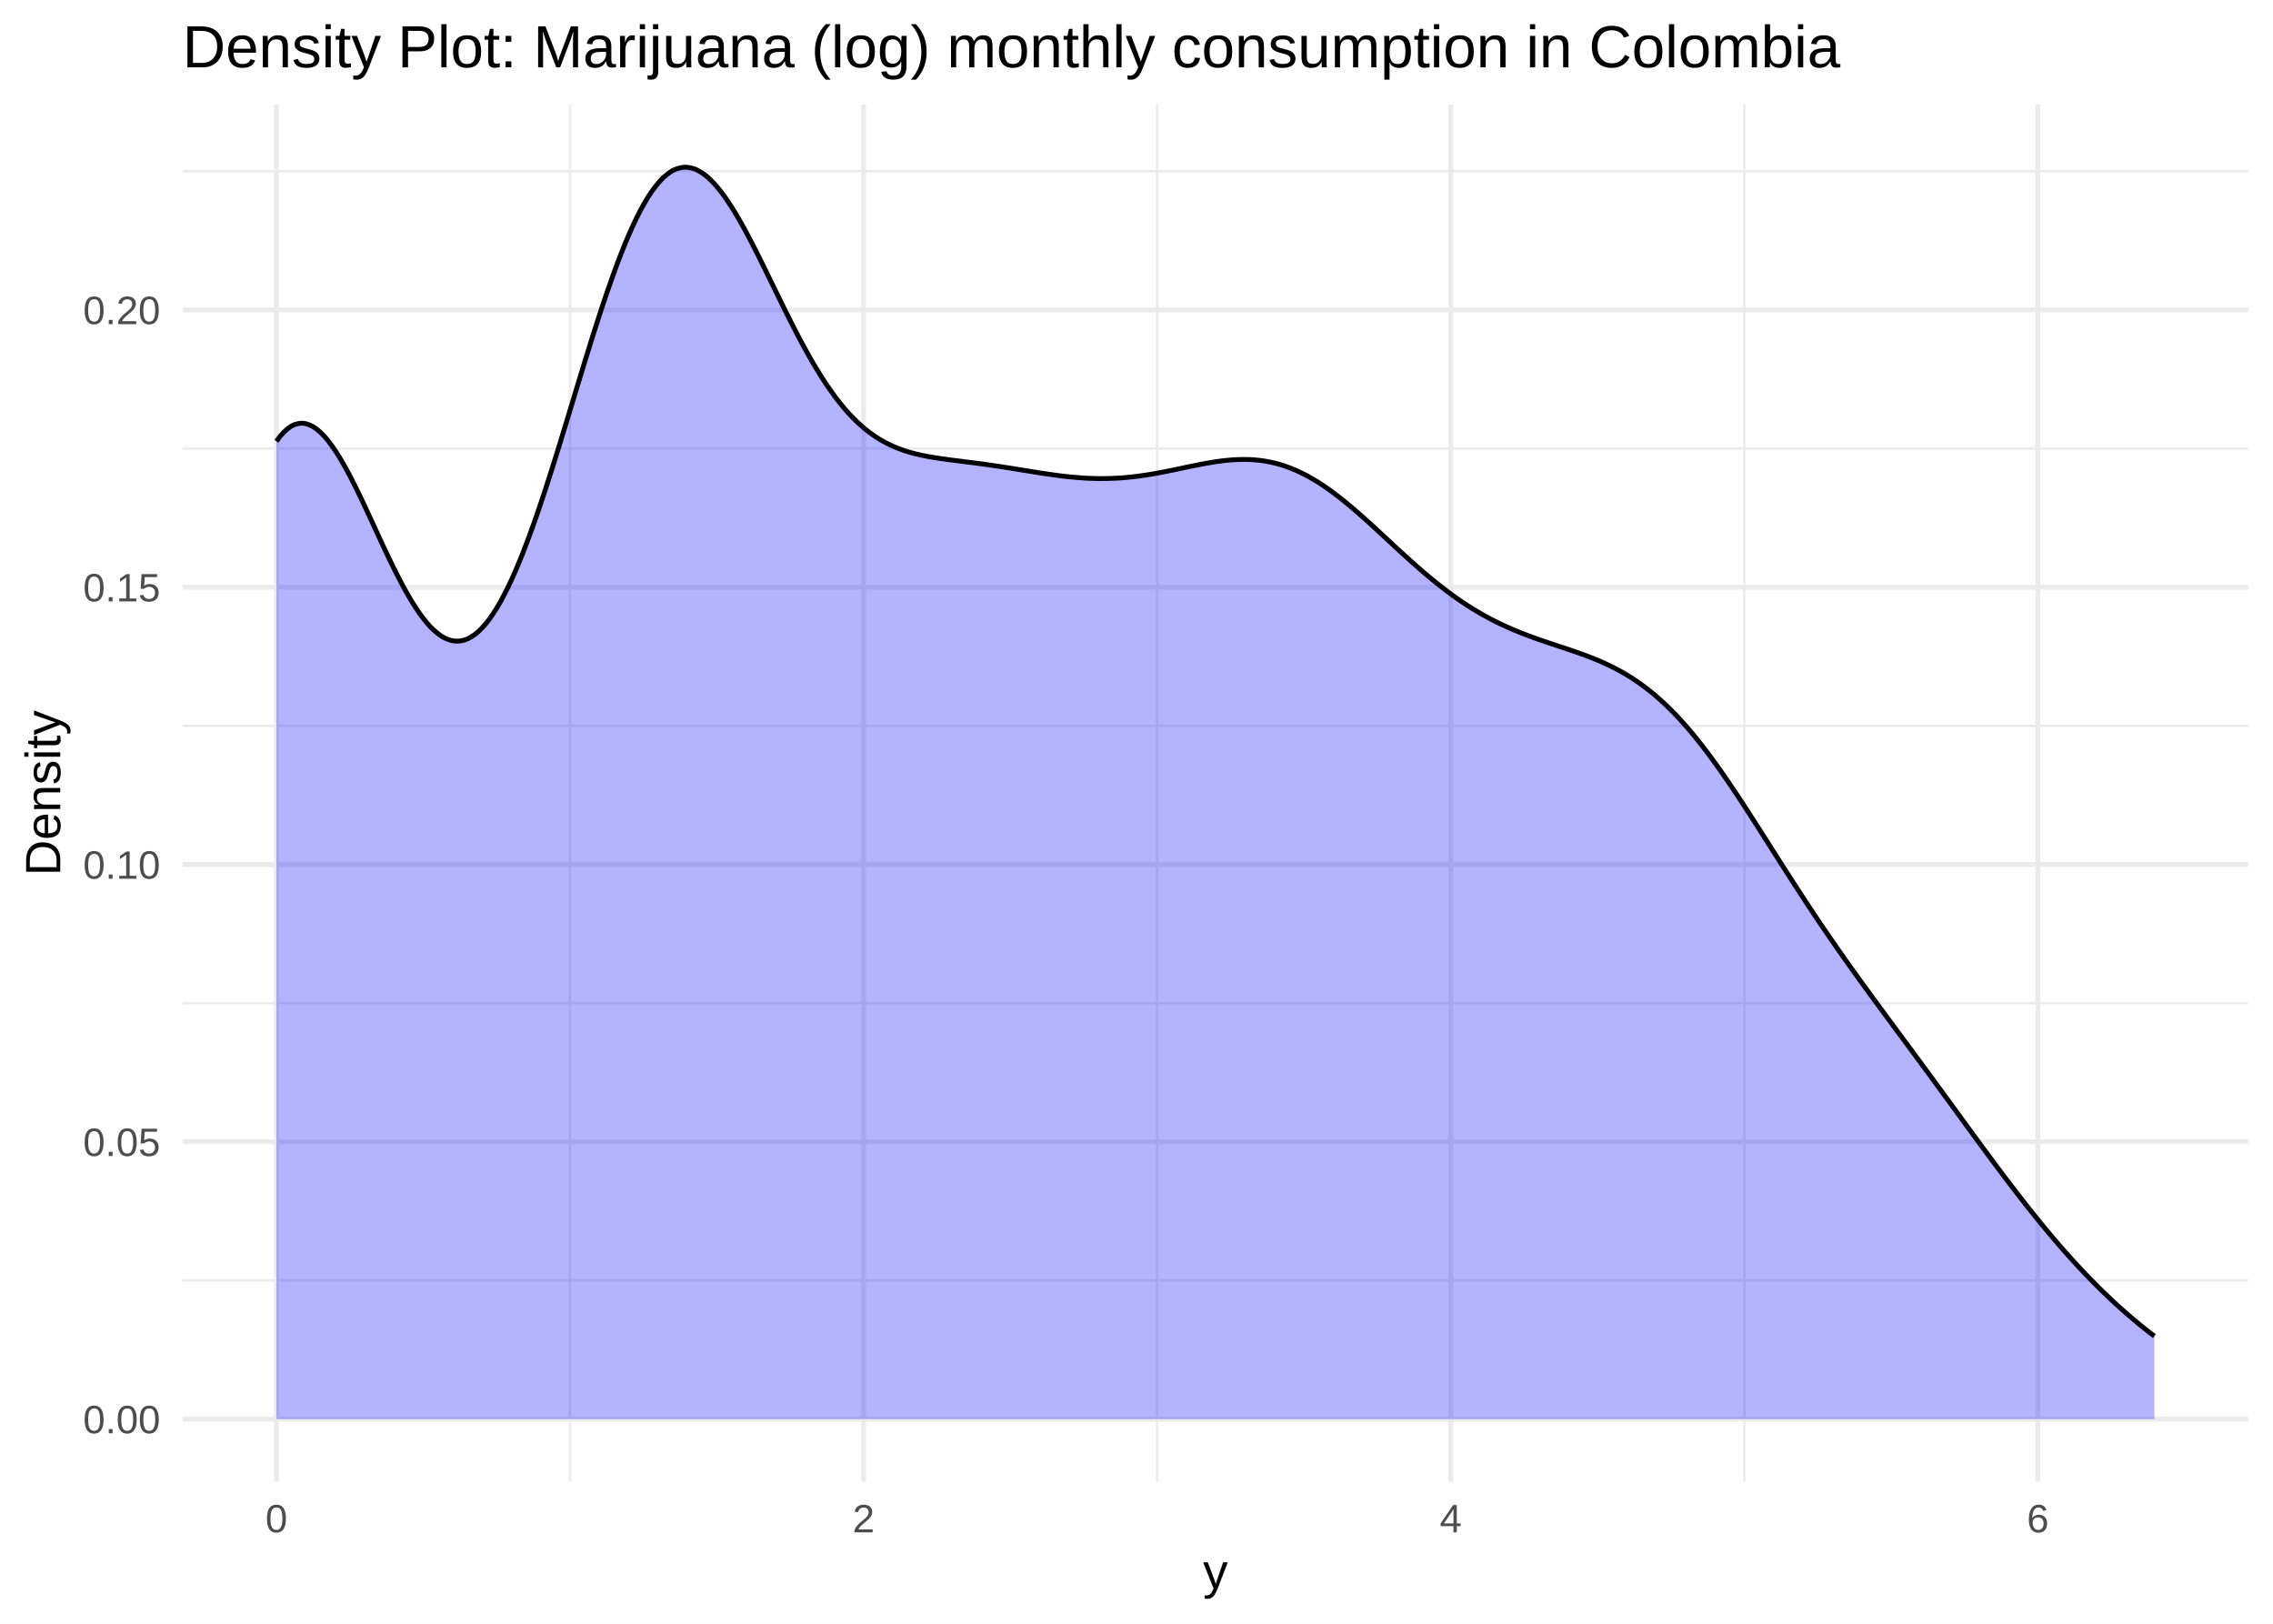
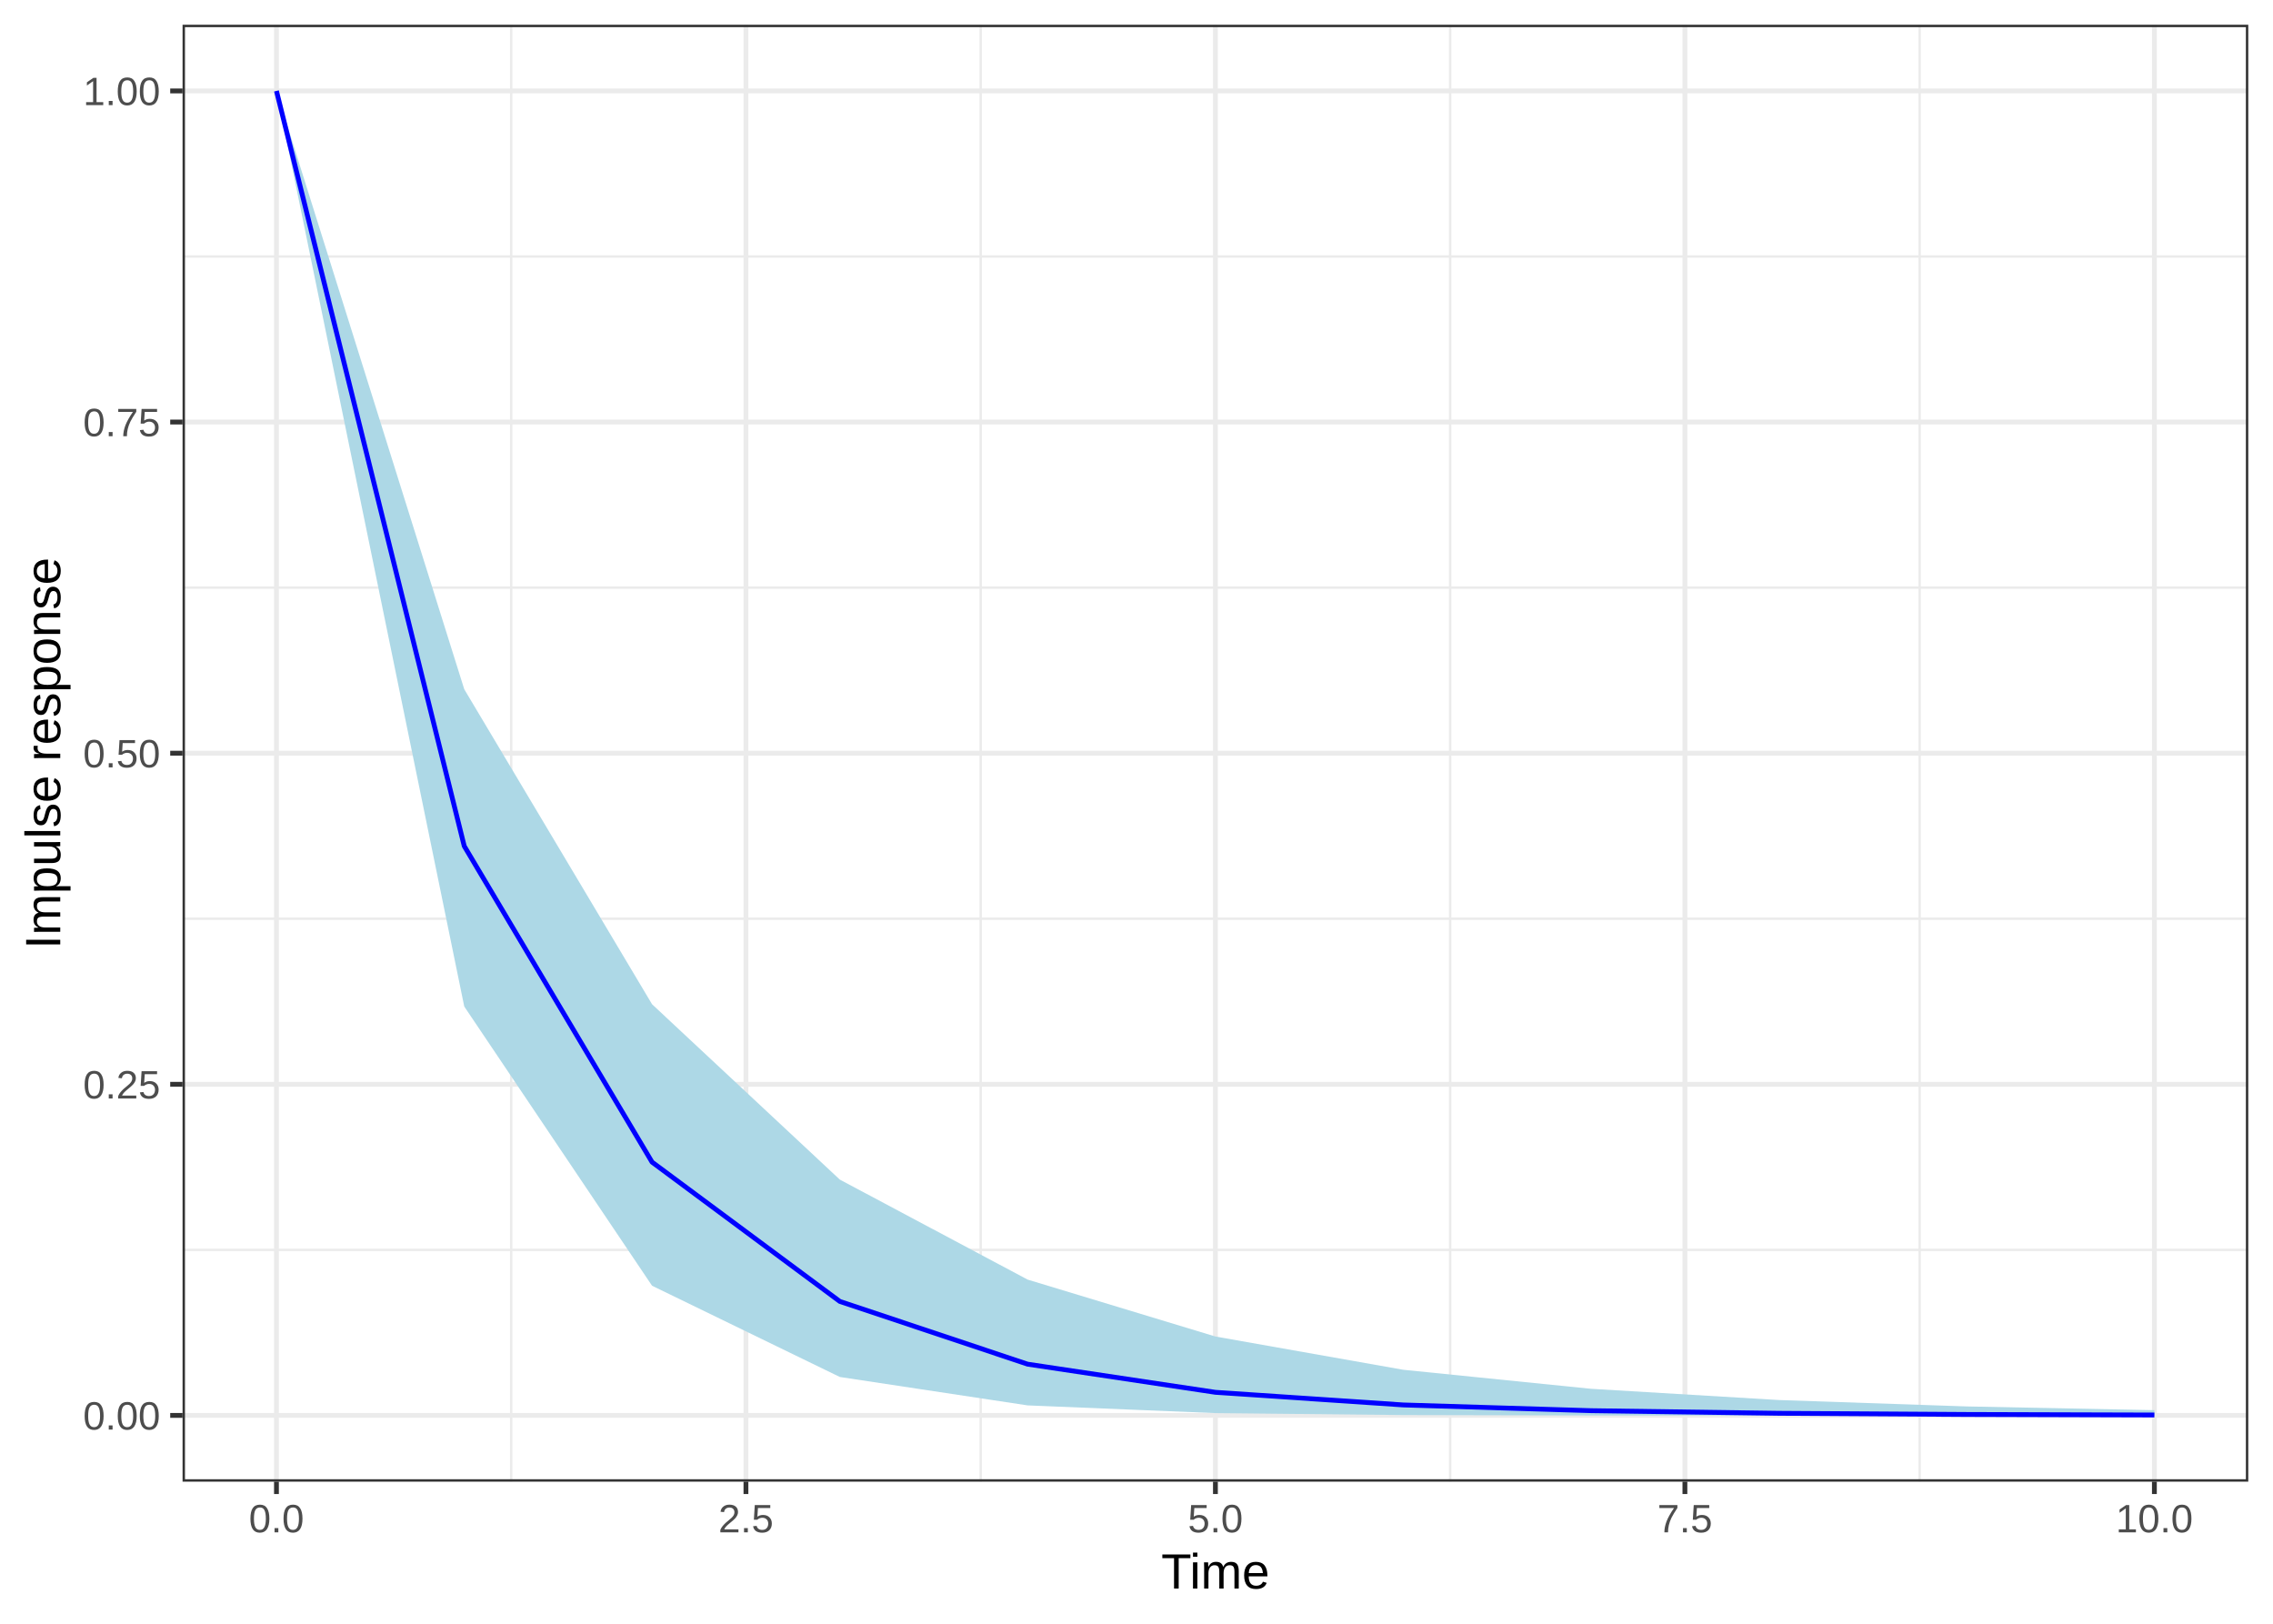
<svg xmlns="http://www.w3.org/2000/svg" class="svglite" width="504.00pt" height="360.00pt" viewBox="0 0 504.00 360.00">
  <defs>
    <style type="text/css">
    .svglite line, .svglite polyline, .svglite polygon, .svglite path, .svglite rect, .svglite circle {
      fill: none;
      stroke: #000000;
      stroke-linecap: round;
      stroke-linejoin: round;
      stroke-miterlimit: 10.00;
    }
    .svglite text {
      white-space: pre;
    }
  </style>
  </defs>
  <rect width="100%" height="100%" style="stroke: none; fill: #FFFFFF;" />
  <defs>
    <clipPath id="cpMC4wMHw1MDQuMDB8MC4wMHwzNjAuMDA=">
      <rect x="0.00" y="0.00" width="504.00" height="360.00" />
    </clipPath>
  </defs>
  <g clip-path="url(#cpMC4wMHw1MDQuMDB8MC4wMHwzNjAuMDA=)">
- </g>
+     <rect x="0.00" y="0.00" width="504.00" height="360.00" style="stroke-width: 1.07; stroke: #FFFFFF; fill: #FFFFFF;" />
+   </g>
  <defs>
-     <clipPath id="cpNDAuNDh8NDk4LjUyfDIzLjE4fDMyOC41MA==">
-       <rect x="40.48" y="23.18" width="458.04" height="305.33" />
+     <clipPath id="cpNDAuNDh8NDk4LjUyfDUuNDh8MzI4LjUw">
+       <rect x="40.48" y="5.48" width="458.04" height="323.02" />
    </clipPath>
  </defs>
-   <g clip-path="url(#cpNDAuNDh8NDk4LjUyfDIzLjE4fDMyOC41MA==)">
-     <polyline points="40.48,283.89 498.52,283.89 " style="stroke-width: 0.53; stroke: #EBEBEB; stroke-linecap: butt;" />
-     <polyline points="40.48,222.41 498.52,222.41 " style="stroke-width: 0.53; stroke: #EBEBEB; stroke-linecap: butt;" />
-     <polyline points="40.48,160.93 498.52,160.93 " style="stroke-width: 0.53; stroke: #EBEBEB; stroke-linecap: butt;" />
-     <polyline points="40.48,99.45 498.52,99.45 " style="stroke-width: 0.53; stroke: #EBEBEB; stroke-linecap: butt;" />
-     <polyline points="40.48,37.97 498.52,37.97 " style="stroke-width: 0.53; stroke: #EBEBEB; stroke-linecap: butt;" />
-     <polyline points="126.40,328.50 126.40,23.18 " style="stroke-width: 0.53; stroke: #EBEBEB; stroke-linecap: butt;" />
-     <polyline points="256.58,328.50 256.58,23.18 " style="stroke-width: 0.53; stroke: #EBEBEB; stroke-linecap: butt;" />
-     <polyline points="386.77,328.50 386.77,23.18 " style="stroke-width: 0.53; stroke: #EBEBEB; stroke-linecap: butt;" />
-     <polyline points="40.48,314.63 498.52,314.63 " style="stroke-width: 1.07; stroke: #EBEBEB; stroke-linecap: butt;" />
-     <polyline points="40.48,253.15 498.52,253.15 " style="stroke-width: 1.07; stroke: #EBEBEB; stroke-linecap: butt;" />
-     <polyline points="40.48,191.67 498.52,191.67 " style="stroke-width: 1.07; stroke: #EBEBEB; stroke-linecap: butt;" />
-     <polyline points="40.48,130.19 498.52,130.19 " style="stroke-width: 1.07; stroke: #EBEBEB; stroke-linecap: butt;" />
-     <polyline points="40.48,68.71 498.52,68.71 " style="stroke-width: 1.07; stroke: #EBEBEB; stroke-linecap: butt;" />
-     <polyline points="61.30,328.50 61.30,23.18 " style="stroke-width: 1.07; stroke: #EBEBEB; stroke-linecap: butt;" />
-     <polyline points="191.49,328.50 191.49,23.18 " style="stroke-width: 1.07; stroke: #EBEBEB; stroke-linecap: butt;" />
-     <polyline points="321.68,328.50 321.68,23.18 " style="stroke-width: 1.07; stroke: #EBEBEB; stroke-linecap: butt;" />
-     <polyline points="451.86,328.50 451.86,23.18 " style="stroke-width: 1.07; stroke: #EBEBEB; stroke-linecap: butt;" />
-     <polygon points="61.30,97.84 62.12,96.71 62.93,95.82 63.75,95.09 64.56,94.49 65.38,94.11 66.19,93.90 67.01,93.82 67.82,93.93 68.64,94.21 69.45,94.61 70.27,95.17 71.08,95.88 71.90,96.70 72.71,97.65 73.52,98.74 74.34,99.91 75.15,101.18 75.97,102.57 76.78,104.02 77.60,105.53 78.41,107.13 79.23,108.77 80.04,110.45 80.86,112.18 81.67,113.93 82.49,115.69 83.30,117.46 84.12,119.23 84.93,120.99 85.75,122.72 86.56,124.42 87.38,126.09 88.19,127.71 89.01,129.27 89.82,130.78 90.64,132.23 91.45,133.58 92.27,134.86 93.08,136.07 93.90,137.15 94.71,138.15 95.53,139.08 96.34,139.84 97.16,140.52 97.97,141.11 98.79,141.54 99.60,141.86 100.42,142.08 101.23,142.15 102.05,142.10 102.86,141.94 103.68,141.64 104.49,141.20 105.30,140.66 106.12,139.98 106.93,139.16 107.75,138.24 108.56,137.20 109.38,136.01 110.19,134.73 111.01,133.34 111.82,131.80 112.64,130.18 113.45,128.48 114.27,126.63 115.08,124.70 115.90,122.70 116.71,120.58 117.53,118.39 118.34,116.14 119.16,113.80 119.97,111.40 120.79,108.95 121.60,106.43 122.42,103.87 123.23,101.28 124.05,98.65 124.86,95.99 125.68,93.32 126.49,90.63 127.31,87.94 128.12,85.25 128.94,82.57 129.75,79.91 130.57,77.27 131.38,74.65 132.20,72.09 133.01,69.57 133.83,67.09 134.64,64.69 135.46,62.35 136.27,60.07 137.08,57.88 137.90,55.78 138.71,53.75 139.53,51.84 140.34,50.03 141.16,48.30 141.97,46.70 142.79,45.22 143.60,43.84 144.42,42.58 145.23,41.48 146.05,40.47 146.86,39.58 147.68,38.86 148.49,38.24 149.31,37.73 150.12,37.41 150.94,37.18 151.75,37.06 152.57,37.11 153.38,37.27 154.20,37.52 155.01,37.93 155.83,38.44 156.64,39.04 157.46,39.78 158.27,40.61 159.09,41.53 159.90,42.55 160.72,43.66 161.53,44.84 162.35,46.10 163.16,47.44 163.98,48.83 164.79,50.27 165.61,51.78 166.42,53.32 167.23,54.89 168.05,56.51 168.86,58.15 169.68,59.80 170.49,61.47 171.31,63.14 172.12,64.81 172.94,66.48 173.75,68.14 174.57,69.78 175.38,71.40 176.20,73.00 177.01,74.57 177.83,76.10 178.64,77.59 179.46,79.06 180.27,80.48 181.09,81.84 181.90,83.16 182.72,84.44 183.53,85.66 184.35,86.83 185.16,87.96 185.98,89.01 186.79,90.03 187.61,91.00 188.42,91.89 189.24,92.74 190.05,93.55 190.87,94.29 191.68,94.99 192.50,95.65 193.31,96.25 194.13,96.81 194.94,97.33 195.76,97.81 196.57,98.25 197.39,98.65 198.20,99.02 199.01,99.35 199.83,99.66 200.64,99.95 201.46,100.20 202.27,100.43 203.09,100.64 203.90,100.83 204.72,101.01 205.53,101.17 206.35,101.31 207.16,101.45 207.98,101.58 208.79,101.70 209.61,101.81 210.42,101.92 211.24,102.03 212.05,102.13 212.87,102.23 213.68,102.34 214.50,102.44 215.31,102.54 216.13,102.65 216.94,102.75 217.76,102.86 218.57,102.97 219.39,103.09 220.20,103.21 221.02,103.33 221.83,103.45 222.65,103.58 223.46,103.70 224.28,103.83 225.09,103.96 225.91,104.10 226.72,104.23 227.54,104.36 228.35,104.49 229.17,104.62 229.98,104.75 230.79,104.88 231.61,105.00 232.42,105.12 233.24,105.24 234.05,105.35 234.87,105.46 235.68,105.56 236.50,105.65 237.31,105.74 238.13,105.81 238.94,105.88 239.76,105.94 240.57,106.00 241.39,106.04 242.20,106.07 243.02,106.09 243.83,106.11 244.65,106.10 245.46,106.09 246.28,106.07 247.09,106.04 247.91,106.00 248.72,105.94 249.54,105.88 250.35,105.80 251.17,105.71 251.98,105.62 252.80,105.51 253.61,105.39 254.43,105.27 255.24,105.14 256.06,105.00 256.87,104.85 257.69,104.69 258.50,104.54 259.32,104.37 260.13,104.21 260.95,104.04 261.76,103.87 262.57,103.69 263.39,103.52 264.20,103.35 265.02,103.19 265.83,103.03 266.65,102.87 267.46,102.72 268.28,102.58 269.09,102.44 269.91,102.32 270.72,102.21 271.54,102.11 272.35,102.03 273.17,101.96 273.98,101.91 274.80,101.88 275.61,101.87 276.43,101.87 277.24,101.89 278.06,101.95 278.87,102.02 279.69,102.11 280.50,102.23 281.32,102.38 282.13,102.55 282.95,102.75 283.76,102.97 284.58,103.22 285.39,103.50 286.21,103.81 287.02,104.14 287.84,104.50 288.65,104.89 289.47,105.30 290.28,105.74 291.10,106.21 291.91,106.69 292.73,107.21 293.54,107.75 294.35,108.31 295.17,108.89 295.98,109.49 296.80,110.12 297.61,110.75 298.43,111.42 299.24,112.09 300.06,112.78 300.87,113.48 301.69,114.20 302.50,114.92 303.32,115.65 304.13,116.39 304.95,117.14 305.76,117.89 306.58,118.65 307.39,119.40 308.21,120.16 309.02,120.91 309.84,121.67 310.65,122.42 311.47,123.16 312.28,123.90 313.10,124.64 313.91,125.36 314.73,126.07 315.54,126.78 316.36,127.47 317.17,128.15 317.99,128.82 318.80,129.48 319.62,130.12 320.43,130.75 321.25,131.36 322.06,131.96 322.88,132.54 323.69,133.11 324.50,133.66 325.32,134.20 326.13,134.72 326.95,135.22 327.76,135.70 328.58,136.18 329.39,136.63 330.21,137.07 331.02,137.50 331.84,137.91 332.65,138.31 333.47,138.69 334.28,139.06 335.10,139.42 335.91,139.77 336.73,140.10 337.54,140.42 338.36,140.74 339.17,141.05 339.99,141.34 340.80,141.64 341.62,141.92 342.43,142.20 343.25,142.48 344.06,142.75 344.88,143.02 345.69,143.29 346.51,143.56 347.32,143.83 348.14,144.11 348.95,144.38 349.77,144.67 350.58,144.96 351.40,145.25 352.21,145.56 353.03,145.88 353.84,146.21 354.66,146.55 355.47,146.91 356.28,147.28 357.10,147.67 357.91,148.08 358.73,148.50 359.54,148.95 360.36,149.42 361.17,149.91 361.99,150.42 362.80,150.97 363.62,151.53 364.43,152.12 365.25,152.74 366.06,153.38 366.88,154.05 367.69,154.76 368.51,155.49 369.32,156.24 370.14,157.04 370.95,157.85 371.77,158.69 372.58,159.57 373.40,160.48 374.21,161.41 375.03,162.37 375.84,163.36 376.66,164.37 377.47,165.41 378.29,166.47 379.10,167.55 379.92,168.66 380.73,169.79 381.55,170.94 382.36,172.11 383.18,173.30 383.99,174.50 384.81,175.71 385.62,176.94 386.44,178.18 387.25,179.43 388.06,180.69 388.88,181.96 389.69,183.23 390.51,184.51 391.32,185.79 392.14,187.07 392.95,188.35 393.77,189.64 394.58,190.92 395.40,192.20 396.21,193.47 397.03,194.74 397.84,196.00 398.66,197.26 399.47,198.51 400.29,199.76 401.10,201.00 401.92,202.22 402.73,203.45 403.55,204.66 404.36,205.86 405.18,207.06 405.99,208.24 406.81,209.42 407.62,210.59 408.44,211.75 409.25,212.91 410.07,214.06 410.88,215.20 411.70,216.33 412.51,217.47 413.33,218.59 414.14,219.71 414.96,220.83 415.77,221.94 416.59,223.05 417.40,224.15 418.22,225.26 419.03,226.36 419.84,227.46 420.66,228.57 421.47,229.67 422.29,230.77 423.10,231.87 423.92,232.98 424.73,234.08 425.55,235.19 426.36,236.29 427.18,237.40 427.99,238.51 428.81,239.62 429.62,240.74 430.44,241.85 431.25,242.97 432.07,244.08 432.88,245.20 433.70,246.32 434.51,247.44 435.33,248.55 436.14,249.67 436.96,250.78 437.77,251.90 438.59,253.01 439.40,254.12 440.22,255.23 441.03,256.33 441.85,257.43 442.66,258.52 443.48,259.61 444.29,260.69 445.11,261.77 445.92,262.84 446.74,263.90 447.55,264.96 448.37,266.01 449.18,267.05 450.00,268.08 450.81,269.10 451.62,270.11 452.44,271.11 453.25,272.10 454.07,273.09 454.88,274.05 455.70,275.01 456.51,275.96 457.33,276.90 458.14,277.82 458.96,278.74 459.77,279.63 460.59,280.52 461.40,281.40 462.22,282.26 463.03,283.11 463.85,283.95 464.66,284.77 465.48,285.59 466.29,286.39 467.11,287.17 467.92,287.94 468.74,288.71 469.55,289.46 470.37,290.19 471.18,290.91 472.00,291.62 472.81,292.32 473.63,293.00 474.44,293.68 475.26,294.33 476.07,294.98 476.89,295.62 477.70,296.23 477.70,314.63 476.89,314.63 476.07,314.63 475.26,314.63 474.44,314.63 473.63,314.63 472.81,314.63 472.00,314.63 471.18,314.63 470.37,314.63 469.55,314.63 468.74,314.63 467.92,314.63 467.11,314.63 466.29,314.63 465.48,314.63 464.66,314.63 463.85,314.63 463.03,314.63 462.22,314.63 461.40,314.63 460.59,314.63 459.77,314.63 458.96,314.63 458.14,314.63 457.33,314.63 456.51,314.63 455.70,314.63 454.88,314.63 454.07,314.63 453.25,314.63 452.44,314.63 451.62,314.63 450.81,314.63 450.00,314.63 449.18,314.63 448.37,314.63 447.55,314.63 446.74,314.63 445.92,314.63 445.11,314.63 444.29,314.63 443.48,314.63 442.66,314.63 441.85,314.63 441.03,314.63 440.22,314.63 439.40,314.63 438.59,314.63 437.77,314.63 436.96,314.63 436.14,314.63 435.33,314.63 434.51,314.63 433.70,314.63 432.88,314.63 432.07,314.63 431.25,314.63 430.44,314.63 429.62,314.63 428.81,314.63 427.99,314.63 427.18,314.63 426.36,314.63 425.55,314.63 424.73,314.63 423.92,314.63 423.10,314.63 422.29,314.63 421.47,314.63 420.66,314.63 419.84,314.63 419.03,314.63 418.22,314.63 417.40,314.63 416.59,314.63 415.77,314.63 414.96,314.63 414.14,314.63 413.33,314.63 412.51,314.63 411.70,314.63 410.88,314.63 410.07,314.63 409.25,314.63 408.44,314.63 407.62,314.63 406.81,314.63 405.99,314.63 405.18,314.63 404.36,314.63 403.55,314.63 402.73,314.63 401.92,314.63 401.10,314.63 400.29,314.63 399.47,314.63 398.66,314.63 397.84,314.63 397.03,314.63 396.21,314.63 395.40,314.63 394.58,314.63 393.77,314.63 392.95,314.63 392.14,314.63 391.32,314.63 390.51,314.63 389.69,314.63 388.88,314.63 388.06,314.63 387.25,314.63 386.44,314.63 385.62,314.63 384.81,314.63 383.99,314.63 383.18,314.63 382.36,314.63 381.55,314.63 380.73,314.63 379.92,314.63 379.10,314.63 378.29,314.63 377.47,314.63 376.66,314.63 375.84,314.63 375.03,314.63 374.21,314.63 373.40,314.63 372.58,314.63 371.77,314.63 370.95,314.63 370.14,314.63 369.32,314.63 368.51,314.63 367.69,314.63 366.88,314.63 366.06,314.63 365.25,314.63 364.43,314.63 363.62,314.63 362.80,314.63 361.99,314.63 361.17,314.63 360.36,314.63 359.54,314.63 358.73,314.63 357.91,314.63 357.10,314.63 356.28,314.63 355.47,314.63 354.66,314.63 353.84,314.63 353.03,314.63 352.21,314.63 351.40,314.63 350.58,314.63 349.77,314.63 348.95,314.63 348.14,314.63 347.32,314.63 346.51,314.63 345.69,314.63 344.88,314.63 344.06,314.63 343.25,314.63 342.43,314.63 341.62,314.63 340.80,314.63 339.99,314.63 339.17,314.63 338.36,314.63 337.54,314.63 336.73,314.63 335.91,314.63 335.10,314.63 334.28,314.63 333.47,314.63 332.65,314.63 331.84,314.63 331.02,314.63 330.21,314.63 329.39,314.63 328.58,314.63 327.76,314.63 326.95,314.63 326.13,314.63 325.32,314.63 324.50,314.63 323.69,314.63 322.88,314.63 322.06,314.63 321.25,314.63 320.43,314.63 319.62,314.63 318.80,314.63 317.99,314.63 317.17,314.63 316.36,314.63 315.54,314.63 314.73,314.63 313.91,314.63 313.10,314.63 312.28,314.63 311.47,314.63 310.65,314.63 309.84,314.63 309.02,314.63 308.21,314.63 307.39,314.63 306.58,314.63 305.76,314.63 304.95,314.63 304.13,314.63 303.32,314.63 302.50,314.63 301.69,314.63 300.87,314.63 300.06,314.63 299.24,314.63 298.43,314.63 297.61,314.63 296.80,314.63 295.98,314.63 295.17,314.63 294.35,314.63 293.54,314.63 292.73,314.63 291.91,314.63 291.10,314.63 290.28,314.63 289.47,314.63 288.65,314.63 287.84,314.63 287.02,314.63 286.21,314.63 285.39,314.63 284.58,314.63 283.76,314.63 282.95,314.63 282.13,314.63 281.32,314.63 280.50,314.63 279.69,314.63 278.87,314.63 278.06,314.63 277.24,314.63 276.43,314.63 275.61,314.63 274.80,314.63 273.98,314.63 273.17,314.63 272.35,314.63 271.54,314.63 270.72,314.63 269.91,314.63 269.09,314.63 268.28,314.63 267.46,314.63 266.65,314.63 265.83,314.63 265.02,314.63 264.20,314.63 263.39,314.63 262.57,314.63 261.76,314.63 260.95,314.63 260.13,314.63 259.32,314.63 258.50,314.63 257.69,314.63 256.87,314.63 256.06,314.63 255.24,314.63 254.43,314.63 253.61,314.63 252.80,314.63 251.98,314.63 251.17,314.63 250.35,314.63 249.54,314.63 248.72,314.63 247.91,314.63 247.09,314.63 246.28,314.63 245.46,314.63 244.65,314.63 243.83,314.63 243.02,314.63 242.20,314.63 241.39,314.63 240.57,314.63 239.76,314.63 238.94,314.63 238.13,314.63 237.31,314.63 236.50,314.63 235.68,314.63 234.87,314.63 234.05,314.63 233.24,314.63 232.42,314.63 231.61,314.63 230.79,314.63 229.98,314.63 229.17,314.63 228.35,314.63 227.54,314.63 226.72,314.63 225.91,314.63 225.09,314.63 224.28,314.63 223.46,314.63 222.65,314.63 221.83,314.63 221.02,314.63 220.20,314.63 219.39,314.63 218.57,314.63 217.76,314.63 216.94,314.63 216.13,314.63 215.31,314.63 214.50,314.63 213.68,314.63 212.87,314.63 212.05,314.63 211.24,314.63 210.42,314.63 209.61,314.63 208.79,314.63 207.98,314.63 207.16,314.63 206.35,314.63 205.53,314.63 204.72,314.63 203.90,314.63 203.09,314.63 202.27,314.63 201.46,314.63 200.64,314.63 199.83,314.63 199.01,314.63 198.20,314.63 197.39,314.63 196.57,314.63 195.76,314.63 194.94,314.63 194.13,314.63 193.31,314.63 192.50,314.63 191.68,314.63 190.87,314.63 190.05,314.63 189.24,314.63 188.42,314.63 187.61,314.63 186.79,314.63 185.98,314.63 185.16,314.63 184.35,314.63 183.53,314.63 182.72,314.63 181.90,314.63 181.09,314.63 180.27,314.63 179.46,314.63 178.64,314.63 177.83,314.63 177.01,314.63 176.20,314.63 175.38,314.63 174.57,314.63 173.75,314.63 172.94,314.63 172.12,314.63 171.31,314.63 170.49,314.63 169.68,314.63 168.86,314.63 168.05,314.63 167.23,314.63 166.42,314.63 165.61,314.63 164.79,314.63 163.98,314.63 163.16,314.63 162.35,314.63 161.53,314.63 160.72,314.63 159.90,314.63 159.09,314.63 158.27,314.63 157.46,314.63 156.64,314.63 155.83,314.63 155.01,314.63 154.20,314.63 153.38,314.63 152.57,314.63 151.75,314.63 150.94,314.63 150.12,314.63 149.31,314.63 148.49,314.63 147.68,314.63 146.86,314.63 146.05,314.63 145.23,314.63 144.42,314.63 143.60,314.63 142.79,314.63 141.97,314.63 141.16,314.63 140.34,314.63 139.53,314.63 138.71,314.63 137.90,314.63 137.08,314.63 136.27,314.63 135.46,314.63 134.64,314.63 133.83,314.63 133.01,314.63 132.20,314.63 131.38,314.63 130.57,314.63 129.75,314.63 128.94,314.63 128.12,314.63 127.31,314.63 126.49,314.63 125.68,314.63 124.86,314.63 124.05,314.63 123.23,314.63 122.42,314.63 121.60,314.63 120.79,314.63 119.97,314.63 119.16,314.63 118.34,314.63 117.53,314.63 116.71,314.63 115.90,314.63 115.08,314.63 114.27,314.63 113.45,314.63 112.64,314.63 111.82,314.63 111.01,314.63 110.19,314.63 109.38,314.63 108.56,314.63 107.75,314.63 106.93,314.63 106.12,314.63 105.30,314.63 104.49,314.63 103.68,314.63 102.86,314.63 102.05,314.63 101.23,314.63 100.42,314.63 99.60,314.63 98.79,314.63 97.97,314.63 97.16,314.63 96.34,314.63 95.53,314.63 94.71,314.63 93.90,314.63 93.08,314.63 92.27,314.63 91.45,314.63 90.64,314.63 89.82,314.63 89.01,314.63 88.19,314.63 87.38,314.63 86.56,314.63 85.75,314.63 84.93,314.63 84.12,314.63 83.30,314.63 82.49,314.63 81.67,314.63 80.86,314.63 80.04,314.63 79.23,314.63 78.41,314.63 77.60,314.63 76.78,314.63 75.97,314.63 75.15,314.63 74.34,314.63 73.52,314.63 72.71,314.63 71.90,314.63 71.08,314.63 70.27,314.63 69.45,314.63 68.64,314.63 67.82,314.63 67.01,314.63 66.19,314.63 65.38,314.63 64.56,314.63 63.75,314.63 62.93,314.63 62.12,314.63 61.30,314.63 " style="stroke-width: 0.00; stroke: none; stroke-linecap: butt; fill: #0000FF; fill-opacity: 0.30;" />
-     <polyline points="61.30,97.84 62.12,96.71 62.93,95.82 63.75,95.09 64.56,94.49 65.38,94.11 66.19,93.90 67.01,93.82 67.82,93.93 68.64,94.21 69.45,94.61 70.27,95.17 71.08,95.88 71.90,96.70 72.71,97.65 73.52,98.74 74.34,99.91 75.15,101.18 75.97,102.57 76.78,104.02 77.60,105.53 78.41,107.13 79.23,108.77 80.04,110.45 80.86,112.18 81.67,113.93 82.49,115.69 83.30,117.46 84.12,119.23 84.93,120.99 85.75,122.72 86.56,124.42 87.38,126.09 88.19,127.71 89.01,129.27 89.82,130.78 90.64,132.23 91.45,133.58 92.27,134.86 93.08,136.07 93.90,137.15 94.71,138.15 95.53,139.08 96.34,139.84 97.16,140.52 97.97,141.11 98.79,141.54 99.60,141.86 100.42,142.08 101.23,142.15 102.05,142.10 102.86,141.94 103.68,141.64 104.49,141.20 105.30,140.66 106.12,139.98 106.93,139.16 107.75,138.24 108.56,137.20 109.38,136.01 110.19,134.73 111.01,133.34 111.82,131.80 112.64,130.18 113.45,128.48 114.27,126.63 115.08,124.70 115.90,122.70 116.71,120.58 117.53,118.39 118.34,116.14 119.16,113.80 119.97,111.40 120.79,108.95 121.60,106.43 122.42,103.87 123.23,101.28 124.05,98.65 124.86,95.99 125.68,93.32 126.49,90.63 127.31,87.94 128.12,85.25 128.94,82.57 129.75,79.91 130.57,77.27 131.38,74.65 132.20,72.09 133.01,69.57 133.83,67.09 134.64,64.69 135.46,62.35 136.27,60.07 137.08,57.88 137.90,55.78 138.71,53.75 139.53,51.84 140.34,50.03 141.16,48.30 141.97,46.70 142.79,45.22 143.60,43.84 144.42,42.58 145.23,41.48 146.05,40.47 146.86,39.58 147.68,38.86 148.49,38.24 149.31,37.73 150.12,37.41 150.94,37.18 151.75,37.06 152.57,37.11 153.38,37.27 154.20,37.52 155.01,37.93 155.83,38.44 156.64,39.04 157.46,39.78 158.27,40.61 159.09,41.53 159.90,42.55 160.72,43.66 161.53,44.84 162.35,46.10 163.16,47.44 163.98,48.83 164.79,50.27 165.61,51.78 166.42,53.32 167.23,54.89 168.05,56.51 168.86,58.15 169.68,59.80 170.49,61.47 171.31,63.14 172.12,64.81 172.94,66.48 173.75,68.14 174.57,69.78 175.38,71.40 176.20,73.00 177.01,74.57 177.83,76.10 178.64,77.59 179.46,79.06 180.27,80.48 181.09,81.84 181.90,83.16 182.72,84.44 183.53,85.66 184.35,86.83 185.16,87.96 185.98,89.01 186.79,90.03 187.61,91.00 188.42,91.89 189.24,92.74 190.05,93.55 190.87,94.29 191.68,94.99 192.50,95.65 193.31,96.25 194.13,96.81 194.94,97.33 195.76,97.81 196.57,98.25 197.39,98.65 198.20,99.02 199.01,99.35 199.83,99.66 200.64,99.95 201.46,100.20 202.27,100.43 203.09,100.64 203.90,100.83 204.72,101.01 205.53,101.17 206.35,101.31 207.16,101.45 207.98,101.58 208.79,101.70 209.61,101.81 210.42,101.92 211.24,102.03 212.05,102.13 212.87,102.23 213.68,102.34 214.50,102.44 215.31,102.54 216.13,102.65 216.94,102.75 217.76,102.86 218.57,102.97 219.39,103.09 220.20,103.21 221.02,103.33 221.83,103.45 222.65,103.58 223.46,103.70 224.28,103.83 225.09,103.96 225.91,104.10 226.72,104.23 227.54,104.36 228.35,104.49 229.17,104.62 229.98,104.75 230.79,104.88 231.61,105.00 232.42,105.12 233.24,105.24 234.05,105.35 234.87,105.46 235.68,105.56 236.50,105.65 237.31,105.74 238.13,105.81 238.94,105.88 239.76,105.94 240.57,106.00 241.39,106.04 242.20,106.07 243.02,106.09 243.83,106.11 244.65,106.10 245.46,106.09 246.28,106.07 247.09,106.04 247.91,106.00 248.72,105.94 249.54,105.88 250.35,105.80 251.17,105.71 251.98,105.62 252.80,105.51 253.61,105.39 254.43,105.27 255.24,105.14 256.06,105.00 256.87,104.85 257.69,104.69 258.50,104.54 259.32,104.37 260.13,104.21 260.95,104.04 261.76,103.87 262.57,103.69 263.39,103.52 264.20,103.35 265.02,103.19 265.83,103.03 266.65,102.87 267.46,102.72 268.28,102.58 269.09,102.44 269.91,102.32 270.72,102.21 271.54,102.11 272.35,102.03 273.17,101.96 273.98,101.91 274.80,101.88 275.61,101.87 276.43,101.87 277.24,101.89 278.06,101.95 278.87,102.02 279.69,102.11 280.50,102.23 281.32,102.38 282.13,102.55 282.95,102.75 283.76,102.97 284.58,103.22 285.39,103.50 286.21,103.81 287.02,104.14 287.84,104.50 288.65,104.89 289.47,105.30 290.28,105.74 291.10,106.21 291.91,106.69 292.73,107.21 293.54,107.75 294.35,108.31 295.17,108.89 295.98,109.49 296.80,110.12 297.61,110.75 298.43,111.42 299.24,112.09 300.06,112.78 300.87,113.48 301.69,114.20 302.50,114.92 303.32,115.65 304.13,116.39 304.95,117.14 305.76,117.89 306.58,118.65 307.39,119.40 308.21,120.16 309.02,120.91 309.84,121.67 310.65,122.42 311.47,123.16 312.28,123.90 313.10,124.64 313.91,125.36 314.73,126.07 315.54,126.78 316.36,127.47 317.17,128.15 317.99,128.82 318.80,129.48 319.62,130.12 320.43,130.75 321.25,131.36 322.06,131.96 322.88,132.54 323.69,133.11 324.50,133.66 325.32,134.20 326.13,134.72 326.95,135.22 327.76,135.70 328.58,136.18 329.39,136.63 330.21,137.07 331.02,137.50 331.84,137.91 332.65,138.31 333.47,138.69 334.28,139.06 335.10,139.42 335.91,139.77 336.73,140.10 337.54,140.42 338.36,140.74 339.17,141.05 339.99,141.34 340.80,141.64 341.62,141.92 342.43,142.20 343.25,142.48 344.06,142.75 344.88,143.02 345.69,143.29 346.51,143.56 347.32,143.83 348.14,144.11 348.95,144.38 349.77,144.67 350.58,144.96 351.40,145.25 352.21,145.56 353.03,145.88 353.84,146.21 354.66,146.55 355.47,146.91 356.28,147.28 357.10,147.67 357.91,148.08 358.73,148.50 359.54,148.95 360.36,149.42 361.17,149.91 361.99,150.42 362.80,150.97 363.62,151.53 364.43,152.12 365.25,152.74 366.06,153.38 366.88,154.05 367.69,154.76 368.51,155.49 369.32,156.24 370.14,157.04 370.95,157.85 371.77,158.69 372.58,159.57 373.40,160.48 374.21,161.41 375.03,162.37 375.84,163.36 376.66,164.37 377.47,165.41 378.29,166.47 379.10,167.55 379.92,168.66 380.73,169.79 381.55,170.94 382.36,172.11 383.18,173.30 383.99,174.50 384.81,175.71 385.62,176.94 386.44,178.18 387.25,179.43 388.06,180.69 388.88,181.96 389.69,183.23 390.51,184.51 391.32,185.79 392.14,187.07 392.95,188.35 393.77,189.64 394.58,190.92 395.40,192.20 396.21,193.47 397.03,194.74 397.84,196.00 398.66,197.26 399.47,198.51 400.29,199.76 401.10,201.00 401.92,202.22 402.73,203.45 403.55,204.66 404.36,205.86 405.18,207.06 405.99,208.24 406.81,209.42 407.62,210.59 408.44,211.75 409.25,212.91 410.07,214.06 410.88,215.20 411.70,216.33 412.51,217.47 413.33,218.59 414.14,219.71 414.96,220.83 415.77,221.94 416.59,223.05 417.40,224.15 418.22,225.26 419.03,226.36 419.84,227.46 420.66,228.57 421.47,229.67 422.29,230.77 423.10,231.87 423.92,232.98 424.73,234.08 425.55,235.19 426.36,236.29 427.18,237.40 427.99,238.51 428.81,239.62 429.62,240.74 430.44,241.85 431.25,242.97 432.07,244.08 432.88,245.20 433.70,246.32 434.51,247.44 435.33,248.55 436.14,249.67 436.96,250.78 437.77,251.90 438.59,253.01 439.40,254.12 440.22,255.23 441.03,256.33 441.85,257.43 442.66,258.52 443.48,259.61 444.29,260.69 445.11,261.77 445.92,262.84 446.74,263.90 447.55,264.96 448.37,266.01 449.18,267.05 450.00,268.08 450.81,269.10 451.62,270.11 452.44,271.11 453.25,272.10 454.07,273.09 454.88,274.05 455.70,275.01 456.51,275.96 457.33,276.90 458.14,277.82 458.96,278.74 459.77,279.63 460.59,280.52 461.40,281.40 462.22,282.26 463.03,283.11 463.85,283.95 464.66,284.77 465.48,285.59 466.29,286.39 467.11,287.17 467.92,287.94 468.74,288.71 469.55,289.46 470.37,290.19 471.18,290.91 472.00,291.62 472.81,292.32 473.63,293.00 474.44,293.68 475.26,294.33 476.07,294.98 476.89,295.62 477.70,296.23 " style="stroke-width: 1.07; stroke-linecap: butt;" />
+   <g clip-path="url(#cpNDAuNDh8NDk4LjUyfDUuNDh8MzI4LjUw)">
+     <rect x="40.48" y="5.48" width="458.04" height="323.02" style="stroke-width: 1.07; stroke: none; fill: #FFFFFF;" />
+     <polyline points="40.48,277.11 498.52,277.11 " style="stroke-width: 0.53; stroke: #EBEBEB; stroke-linecap: butt;" />
+     <polyline points="40.48,203.69 498.52,203.69 " style="stroke-width: 0.53; stroke: #EBEBEB; stroke-linecap: butt;" />
+     <polyline points="40.48,130.28 498.52,130.28 " style="stroke-width: 0.53; stroke: #EBEBEB; stroke-linecap: butt;" />
+     <polyline points="40.48,56.87 498.52,56.87 " style="stroke-width: 0.53; stroke: #EBEBEB; stroke-linecap: butt;" />
+     <polyline points="113.35,328.50 113.35,5.48 " style="stroke-width: 0.53; stroke: #EBEBEB; stroke-linecap: butt;" />
+     <polyline points="217.45,328.50 217.45,5.48 " style="stroke-width: 0.53; stroke: #EBEBEB; stroke-linecap: butt;" />
+     <polyline points="321.55,328.50 321.55,5.48 " style="stroke-width: 0.53; stroke: #EBEBEB; stroke-linecap: butt;" />
+     <polyline points="425.65,328.50 425.65,5.48 " style="stroke-width: 0.53; stroke: #EBEBEB; stroke-linecap: butt;" />
+     <polyline points="40.48,313.81 498.52,313.81 " style="stroke-width: 1.07; stroke: #EBEBEB; stroke-linecap: butt;" />
+     <polyline points="40.48,240.40 498.52,240.40 " style="stroke-width: 1.07; stroke: #EBEBEB; stroke-linecap: butt;" />
+     <polyline points="40.48,166.99 498.52,166.99 " style="stroke-width: 1.07; stroke: #EBEBEB; stroke-linecap: butt;" />
+     <polyline points="40.48,93.57 498.52,93.57 " style="stroke-width: 1.07; stroke: #EBEBEB; stroke-linecap: butt;" />
+     <polyline points="40.48,20.16 498.52,20.16 " style="stroke-width: 1.07; stroke: #EBEBEB; stroke-linecap: butt;" />
+     <polyline points="61.30,328.50 61.30,5.48 " style="stroke-width: 1.07; stroke: #EBEBEB; stroke-linecap: butt;" />
+     <polyline points="165.40,328.50 165.40,5.48 " style="stroke-width: 1.07; stroke: #EBEBEB; stroke-linecap: butt;" />
+     <polyline points="269.50,328.50 269.50,5.48 " style="stroke-width: 1.07; stroke: #EBEBEB; stroke-linecap: butt;" />
+     <polyline points="373.60,328.50 373.60,5.48 " style="stroke-width: 1.07; stroke: #EBEBEB; stroke-linecap: butt;" />
+     <polyline points="477.70,328.50 477.70,5.48 " style="stroke-width: 1.07; stroke: #EBEBEB; stroke-linecap: butt;" />
+     <polygon points="61.30,20.16 102.94,152.81 144.58,222.65 186.22,261.53 227.86,283.70 269.50,296.32 311.14,303.69 352.78,307.91 394.42,310.40 436.06,311.82 477.70,312.65 477.70,313.82 436.06,313.82 394.42,313.82 352.78,313.82 311.14,313.73 269.50,313.30 227.86,311.59 186.22,305.29 144.58,285.06 102.94,223.15 61.30,20.16 " style="stroke-width: 0.00; stroke: none; stroke-linecap: butt; fill: #ADD8E6;" />
+     <polyline points="61.30,20.16 102.94,152.81 144.58,222.65 186.22,261.53 227.86,283.70 269.50,296.32 311.14,303.69 352.78,307.91 394.42,310.40 436.06,311.82 477.70,312.65 " style="stroke-width: 1.07; stroke: none; stroke-linecap: butt;" />
+     <polyline points="477.70,313.82 436.06,313.82 394.42,313.82 352.78,313.82 311.14,313.73 269.50,313.30 227.86,311.59 186.22,305.29 144.58,285.06 102.94,223.15 61.30,20.16 " style="stroke-width: 1.07; stroke: none; stroke-linecap: butt;" />
+     <polyline points="61.30,20.16 102.94,187.59 144.58,257.65 186.22,288.54 227.86,302.45 269.50,308.69 311.14,311.49 352.78,312.76 394.42,313.34 436.06,313.60 477.70,313.72 " style="stroke-width: 1.07; stroke: #0000FF; stroke-linecap: butt;" />
+     <rect x="40.48" y="5.48" width="458.04" height="323.02" style="stroke-width: 1.07; stroke: #333333;" />
  </g>
  <g clip-path="url(#cpMC4wMHw1MDQuMDB8MC4wMHwzNjAuMDA=)">
-     <text x="35.55" y="317.78" text-anchor="end" style="font-size: 8.80px;fill: #4D4D4D; font-family: &quot;Arial&quot;;" textLength="17.14px" lengthAdjust="spacingAndGlyphs">0.00</text>
-     <text x="35.55" y="256.30" text-anchor="end" style="font-size: 8.80px;fill: #4D4D4D; font-family: &quot;Arial&quot;;" textLength="17.14px" lengthAdjust="spacingAndGlyphs">0.05</text>
-     <text x="35.55" y="194.82" text-anchor="end" style="font-size: 8.80px;fill: #4D4D4D; font-family: &quot;Arial&quot;;" textLength="17.14px" lengthAdjust="spacingAndGlyphs">0.10</text>
-     <text x="35.55" y="133.34" text-anchor="end" style="font-size: 8.80px;fill: #4D4D4D; font-family: &quot;Arial&quot;;" textLength="17.14px" lengthAdjust="spacingAndGlyphs">0.15</text>
-     <text x="35.55" y="71.86" text-anchor="end" style="font-size: 8.80px;fill: #4D4D4D; font-family: &quot;Arial&quot;;" textLength="17.14px" lengthAdjust="spacingAndGlyphs">0.20</text>
-     <text x="61.30" y="339.74" text-anchor="middle" style="font-size: 8.80px;fill: #4D4D4D; font-family: &quot;Arial&quot;;" textLength="4.90px" lengthAdjust="spacingAndGlyphs">0</text>
-     <text x="191.49" y="339.74" text-anchor="middle" style="font-size: 8.80px;fill: #4D4D4D; font-family: &quot;Arial&quot;;" textLength="4.90px" lengthAdjust="spacingAndGlyphs">2</text>
-     <text x="321.68" y="339.74" text-anchor="middle" style="font-size: 8.80px;fill: #4D4D4D; font-family: &quot;Arial&quot;;" textLength="4.90px" lengthAdjust="spacingAndGlyphs">4</text>
-     <text x="451.86" y="339.74" text-anchor="middle" style="font-size: 8.80px;fill: #4D4D4D; font-family: &quot;Arial&quot;;" textLength="4.90px" lengthAdjust="spacingAndGlyphs">6</text>
-     <text x="269.50" y="352.20" text-anchor="middle" style="font-size: 11.00px; font-family: &quot;Arial&quot;;" textLength="5.50px" lengthAdjust="spacingAndGlyphs">y</text>
-     <text transform="translate(13.36,175.84) rotate(-90)" text-anchor="middle" style="font-size: 11.00px; font-family: &quot;Arial&quot;;" textLength="36.68px" lengthAdjust="spacingAndGlyphs">Density</text>
-     <text x="40.48" y="14.93" style="font-size: 13.20px; font-family: &quot;Arial&quot;;" textLength="367.32px" lengthAdjust="spacingAndGlyphs">Density Plot: Marijuana (log) monthly consumption in Colombia</text>
+     <text x="35.55" y="316.96" text-anchor="end" style="font-size: 8.80px;fill: #4D4D4D; font-family: &quot;Arial&quot;;" textLength="17.14px" lengthAdjust="spacingAndGlyphs">0.00</text>
+     <text x="35.55" y="243.55" text-anchor="end" style="font-size: 8.80px;fill: #4D4D4D; font-family: &quot;Arial&quot;;" textLength="17.14px" lengthAdjust="spacingAndGlyphs">0.25</text>
+     <text x="35.55" y="170.14" text-anchor="end" style="font-size: 8.80px;fill: #4D4D4D; font-family: &quot;Arial&quot;;" textLength="17.14px" lengthAdjust="spacingAndGlyphs">0.50</text>
+     <text x="35.55" y="96.72" text-anchor="end" style="font-size: 8.80px;fill: #4D4D4D; font-family: &quot;Arial&quot;;" textLength="17.14px" lengthAdjust="spacingAndGlyphs">0.75</text>
+     <text x="35.55" y="23.31" text-anchor="end" style="font-size: 8.80px;fill: #4D4D4D; font-family: &quot;Arial&quot;;" textLength="17.14px" lengthAdjust="spacingAndGlyphs">1.00</text>
+     <polyline points="37.74,313.81 40.48,313.81 " style="stroke-width: 1.07; stroke: #333333; stroke-linecap: butt;" />
+     <polyline points="37.74,240.40 40.48,240.40 " style="stroke-width: 1.07; stroke: #333333; stroke-linecap: butt;" />
+     <polyline points="37.74,166.99 40.48,166.99 " style="stroke-width: 1.07; stroke: #333333; stroke-linecap: butt;" />
+     <polyline points="37.74,93.57 40.48,93.57 " style="stroke-width: 1.07; stroke: #333333; stroke-linecap: butt;" />
+     <polyline points="37.74,20.16 40.48,20.16 " style="stroke-width: 1.07; stroke: #333333; stroke-linecap: butt;" />
+     <polyline points="61.30,331.24 61.30,328.50 " style="stroke-width: 1.07; stroke: #333333; stroke-linecap: butt;" />
+     <polyline points="165.40,331.24 165.40,328.50 " style="stroke-width: 1.07; stroke: #333333; stroke-linecap: butt;" />
+     <polyline points="269.50,331.24 269.50,328.50 " style="stroke-width: 1.07; stroke: #333333; stroke-linecap: butt;" />
+     <polyline points="373.60,331.24 373.60,328.50 " style="stroke-width: 1.07; stroke: #333333; stroke-linecap: butt;" />
+     <polyline points="477.70,331.24 477.70,328.50 " style="stroke-width: 1.07; stroke: #333333; stroke-linecap: butt;" />
+     <text x="61.30" y="339.74" text-anchor="middle" style="font-size: 8.80px;fill: #4D4D4D; font-family: &quot;Arial&quot;;" textLength="12.24px" lengthAdjust="spacingAndGlyphs">0.0</text>
+     <text x="165.40" y="339.74" text-anchor="middle" style="font-size: 8.80px;fill: #4D4D4D; font-family: &quot;Arial&quot;;" textLength="12.24px" lengthAdjust="spacingAndGlyphs">2.5</text>
+     <text x="269.50" y="339.74" text-anchor="middle" style="font-size: 8.80px;fill: #4D4D4D; font-family: &quot;Arial&quot;;" textLength="12.24px" lengthAdjust="spacingAndGlyphs">5.0</text>
+     <text x="373.60" y="339.74" text-anchor="middle" style="font-size: 8.80px;fill: #4D4D4D; font-family: &quot;Arial&quot;;" textLength="12.24px" lengthAdjust="spacingAndGlyphs">7.5</text>
+     <text x="477.70" y="339.74" text-anchor="middle" style="font-size: 8.80px;fill: #4D4D4D; font-family: &quot;Arial&quot;;" textLength="17.14px" lengthAdjust="spacingAndGlyphs">10.0</text>
+     <text x="269.50" y="352.20" text-anchor="middle" style="font-size: 11.00px; font-family: &quot;Arial&quot;;" textLength="24.03px" lengthAdjust="spacingAndGlyphs">Time</text>
+     <text transform="translate(13.36,166.99) rotate(-90)" text-anchor="middle" style="font-size: 11.00px; font-family: &quot;Arial&quot;;" textLength="86.85px" lengthAdjust="spacingAndGlyphs">Impulse response</text>
  </g>
</svg>
